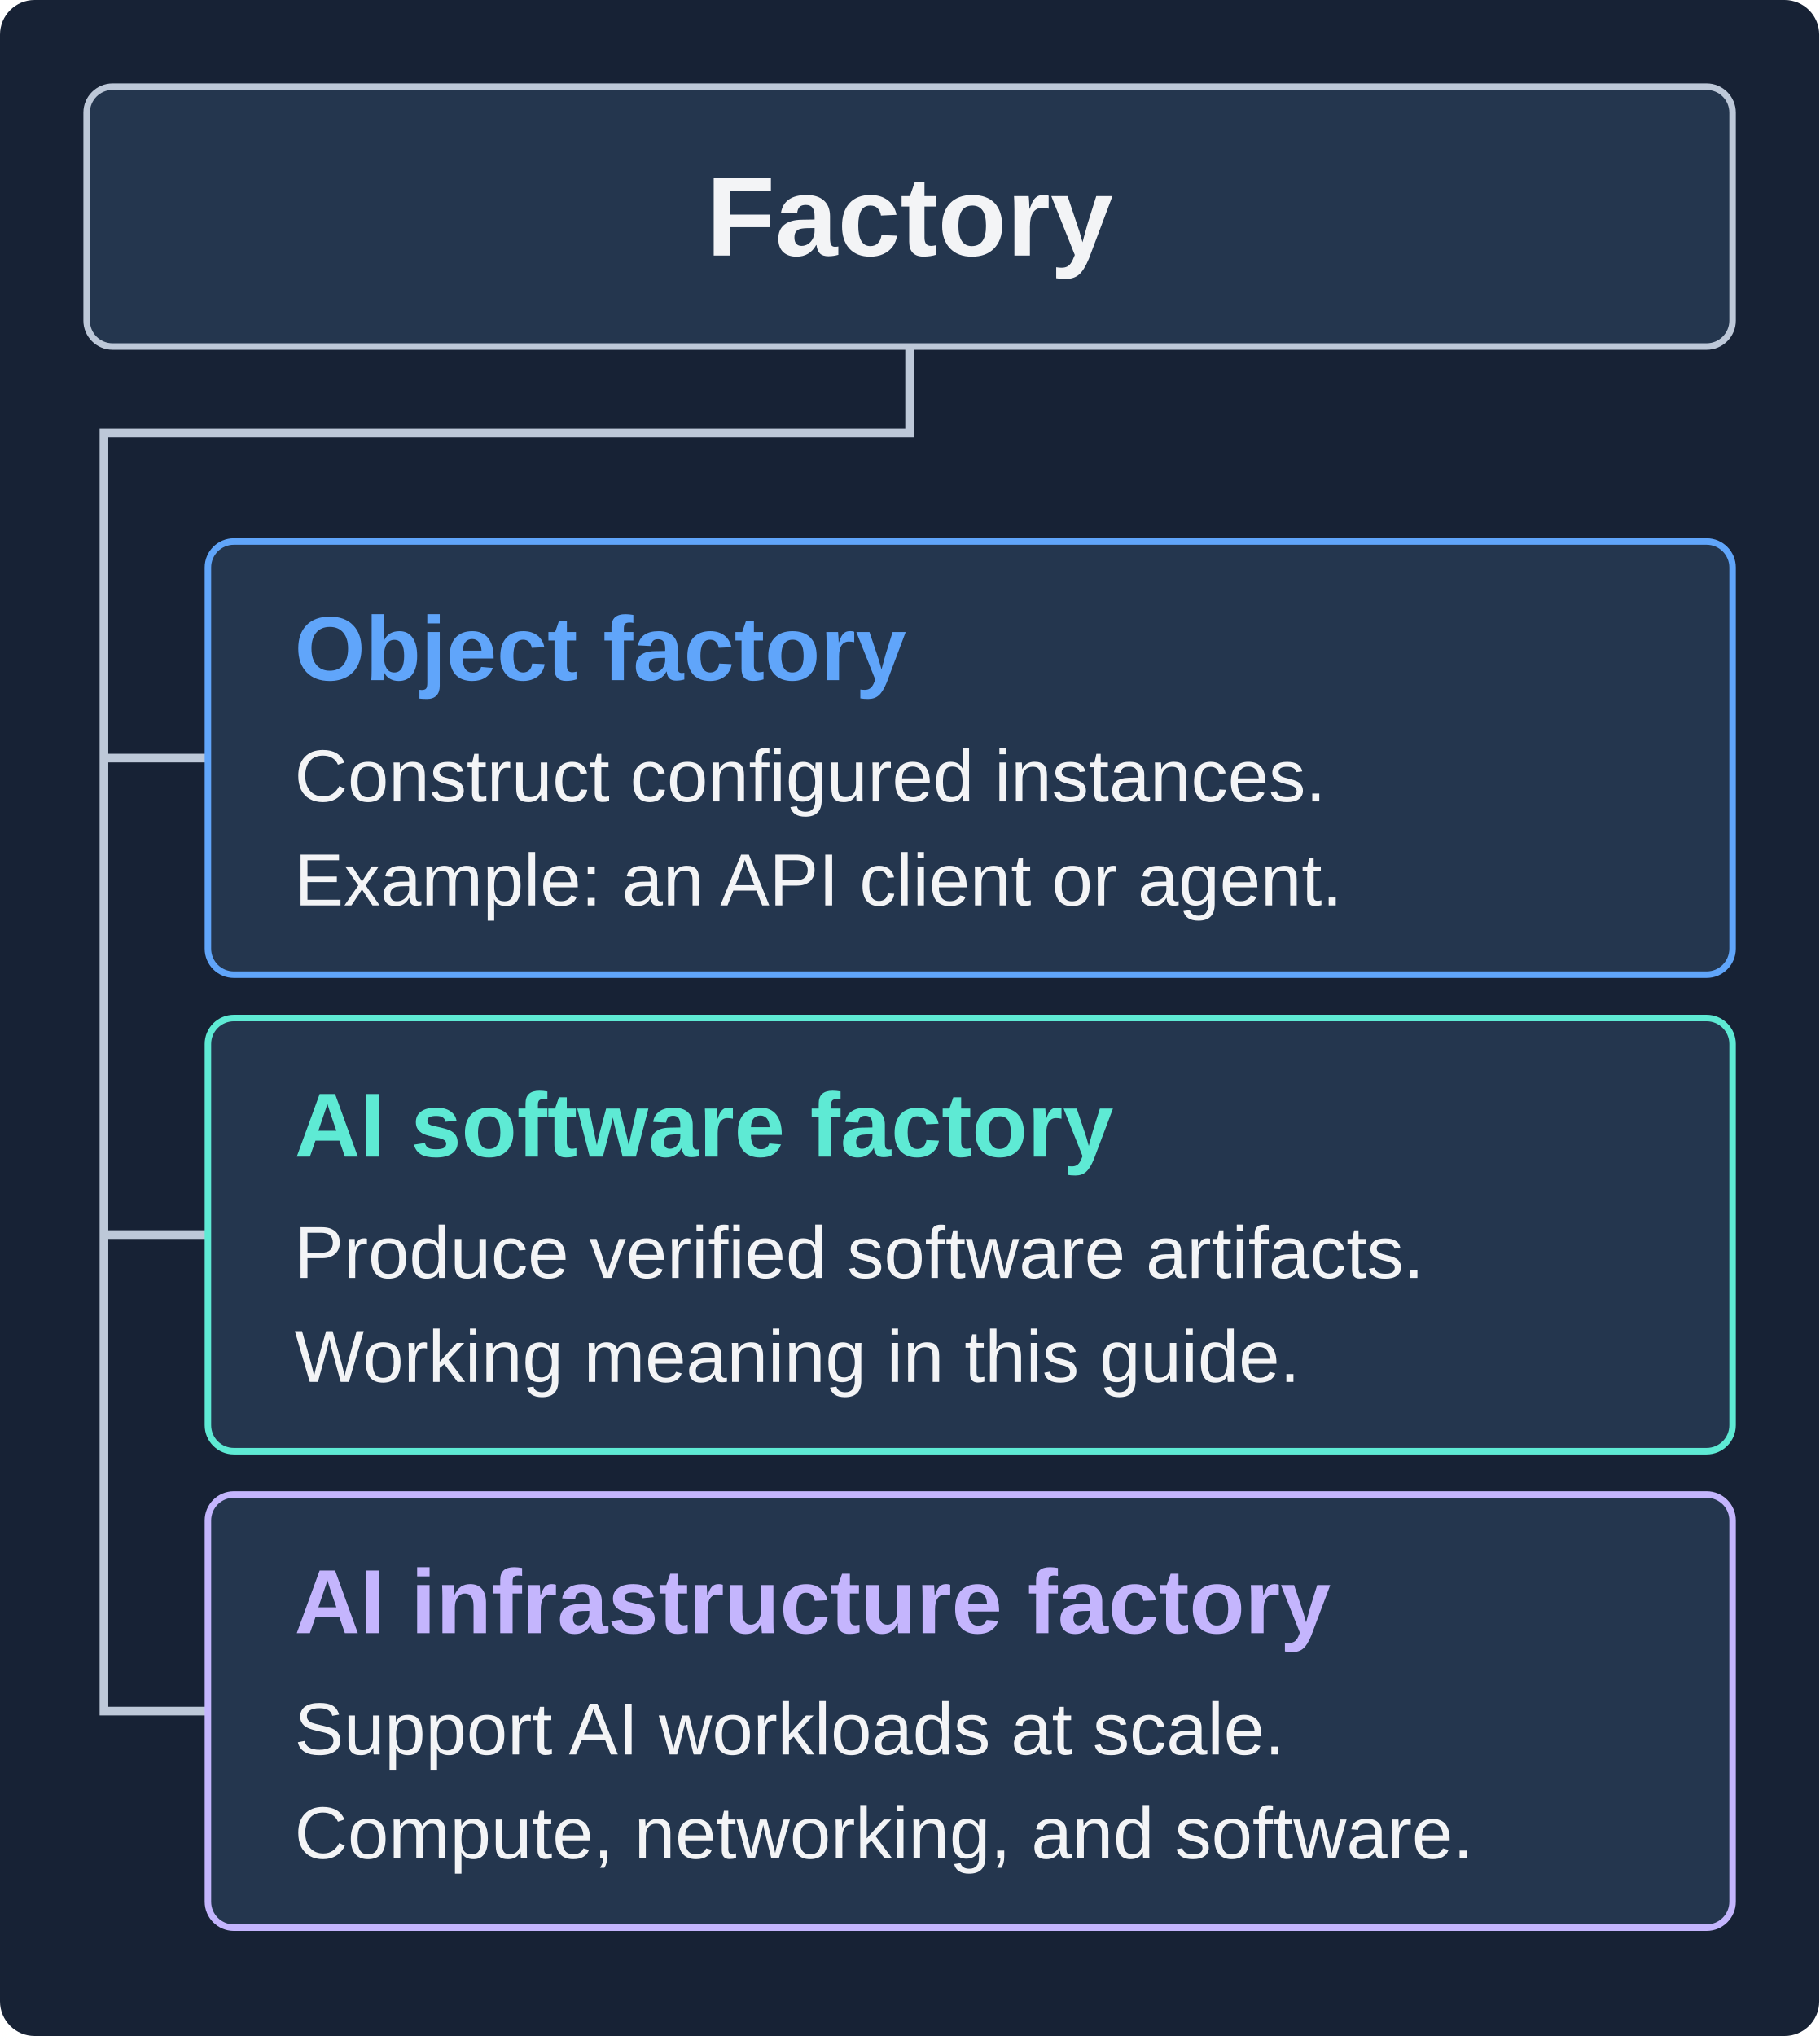
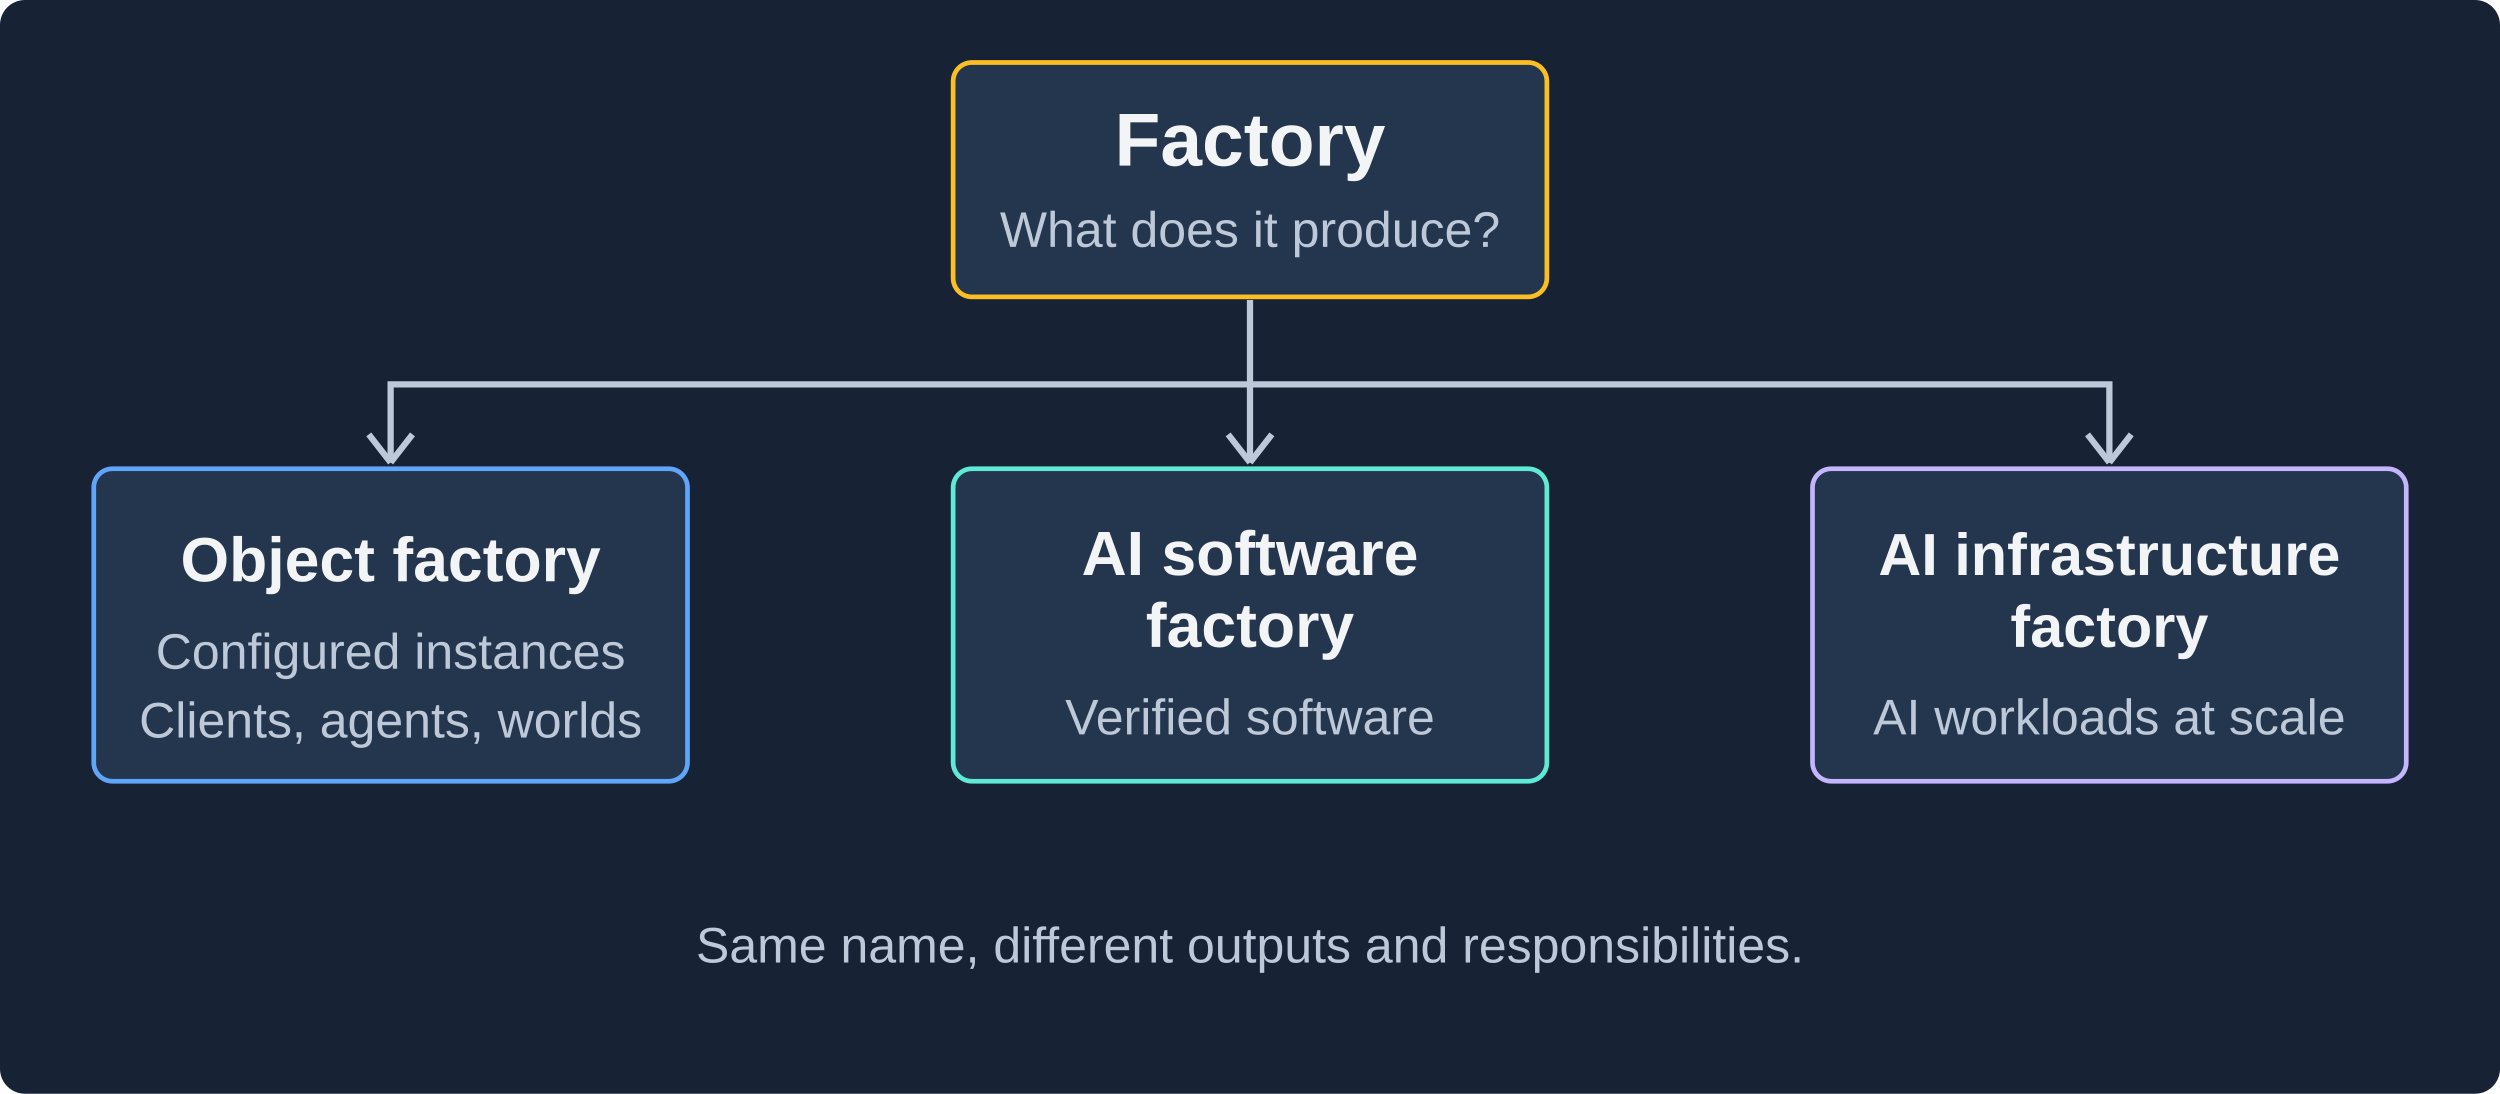
- <svg xmlns="http://www.w3.org/2000/svg" width="420" height="470" viewBox="0 0 420 470" role="img" aria-labelledby="title desc">
-   <rect width="420" height="470" rx="8" fill="#172235" />
-   <g fill="none" stroke="#bdc8d8" stroke-width="2">
-     <path d="M210 80V100H24V395H48M24 175H48M24 285H48" />
+ <svg xmlns="http://www.w3.org/2000/svg" width="800" height="350" viewBox="0 0 800 350" role="img" aria-labelledby="title desc">
+   <rect width="800" height="350" rx="8" fill="#172235" />
+   <g fill="#24364e" stroke-width="1.5">
+     <rect x="305" y="20" width="190" height="75" rx="6" stroke="#fbbf24" />
+     <rect x="30" y="150" width="190" height="100" rx="6" stroke="#60a5fa" />
+     <rect x="305" y="150" width="190" height="100" rx="6" stroke="#5eead4" />
+     <rect x="580" y="150" width="190" height="100" rx="6" stroke="#c4b5fd" />
  </g>
-   <g fill="#24364e" stroke-width="1.5">
-     <rect x="20" y="20" width="380" height="60" rx="6" stroke="#bdc8d8" />
-     <rect x="48" y="125" width="352" height="100" rx="6" stroke="#60a5fa" />
-     <rect x="48" y="235" width="352" height="100" rx="6" stroke="#5eead4" />
-     <rect x="48" y="345" width="352" height="100" rx="6" stroke="#c4b5fd" />
+   <g stroke="#bdc8d8" stroke-width="2" fill="none">
+     <path d="M400 96V123H125V148M400 123V148M400 123H675V148" />
+     <path d="M125 148L118 139M125 148L132 139M400 148L393 139M400 148L407 139M675 148L668 139M675 148L682 139" />
  </g>
-   <g font-family="Segoe UI,Arial,sans-serif">
-     <text x="210" y="59" text-anchor="middle" fill="#f3f4f6" font-size="26" font-weight="600">Factory</text>
-     <g font-size="21" font-weight="600">
-       <text x="68" y="157" fill="#60a5fa">Object factory</text>
-       <text x="68" y="267" fill="#5eead4">AI software factory</text>
-       <text x="68" y="377" fill="#c4b5fd">AI infrastructure factory</text>
+   <g font-family="Segoe UI,Arial,sans-serif" text-anchor="middle">
+     <g fill="#f3f4f6">
+       <text x="400" y="53" font-size="24" font-weight="600">Factory</text>
+       <text x="125" y="186" font-size="20" font-weight="600">Object factory</text>
+       <text x="400" y="184" font-size="20" font-weight="600">AI software</text>
+       <text x="400" y="207" font-size="20" font-weight="600">factory</text>
+       <text x="675" y="184" font-size="19" font-weight="600">AI infrastructure</text>
+       <text x="675" y="207" font-size="19" font-weight="600">factory</text>
    </g>
-     <g fill="#f3f4f6" font-size="17">
-       <text x="68" y="185">Construct configured instances.</text>
-       <text x="68" y="209">Example: an API client or agent.</text>
-       <text x="68" y="295">Produce verified software artifacts.</text>
-       <text x="68" y="319">Working meaning in this guide.</text>
-       <text x="68" y="405">Support AI workloads at scale.</text>
-       <text x="68" y="429">Compute, networking, and software.</text>
+     <g fill="#bdc8d8" font-size="16">
+       <text x="400" y="79">What does it produce?</text>
+       <text x="125" y="214">Configured instances</text>
+       <text x="125" y="236">Clients, agents, worlds</text>
+       <text x="400" y="235">Verified software</text>
+       <text x="675" y="235">AI workloads at scale</text>
+       <text x="400" y="308">Same name, different outputs and responsibilities.</text>
    </g>
  </g>
</svg>
